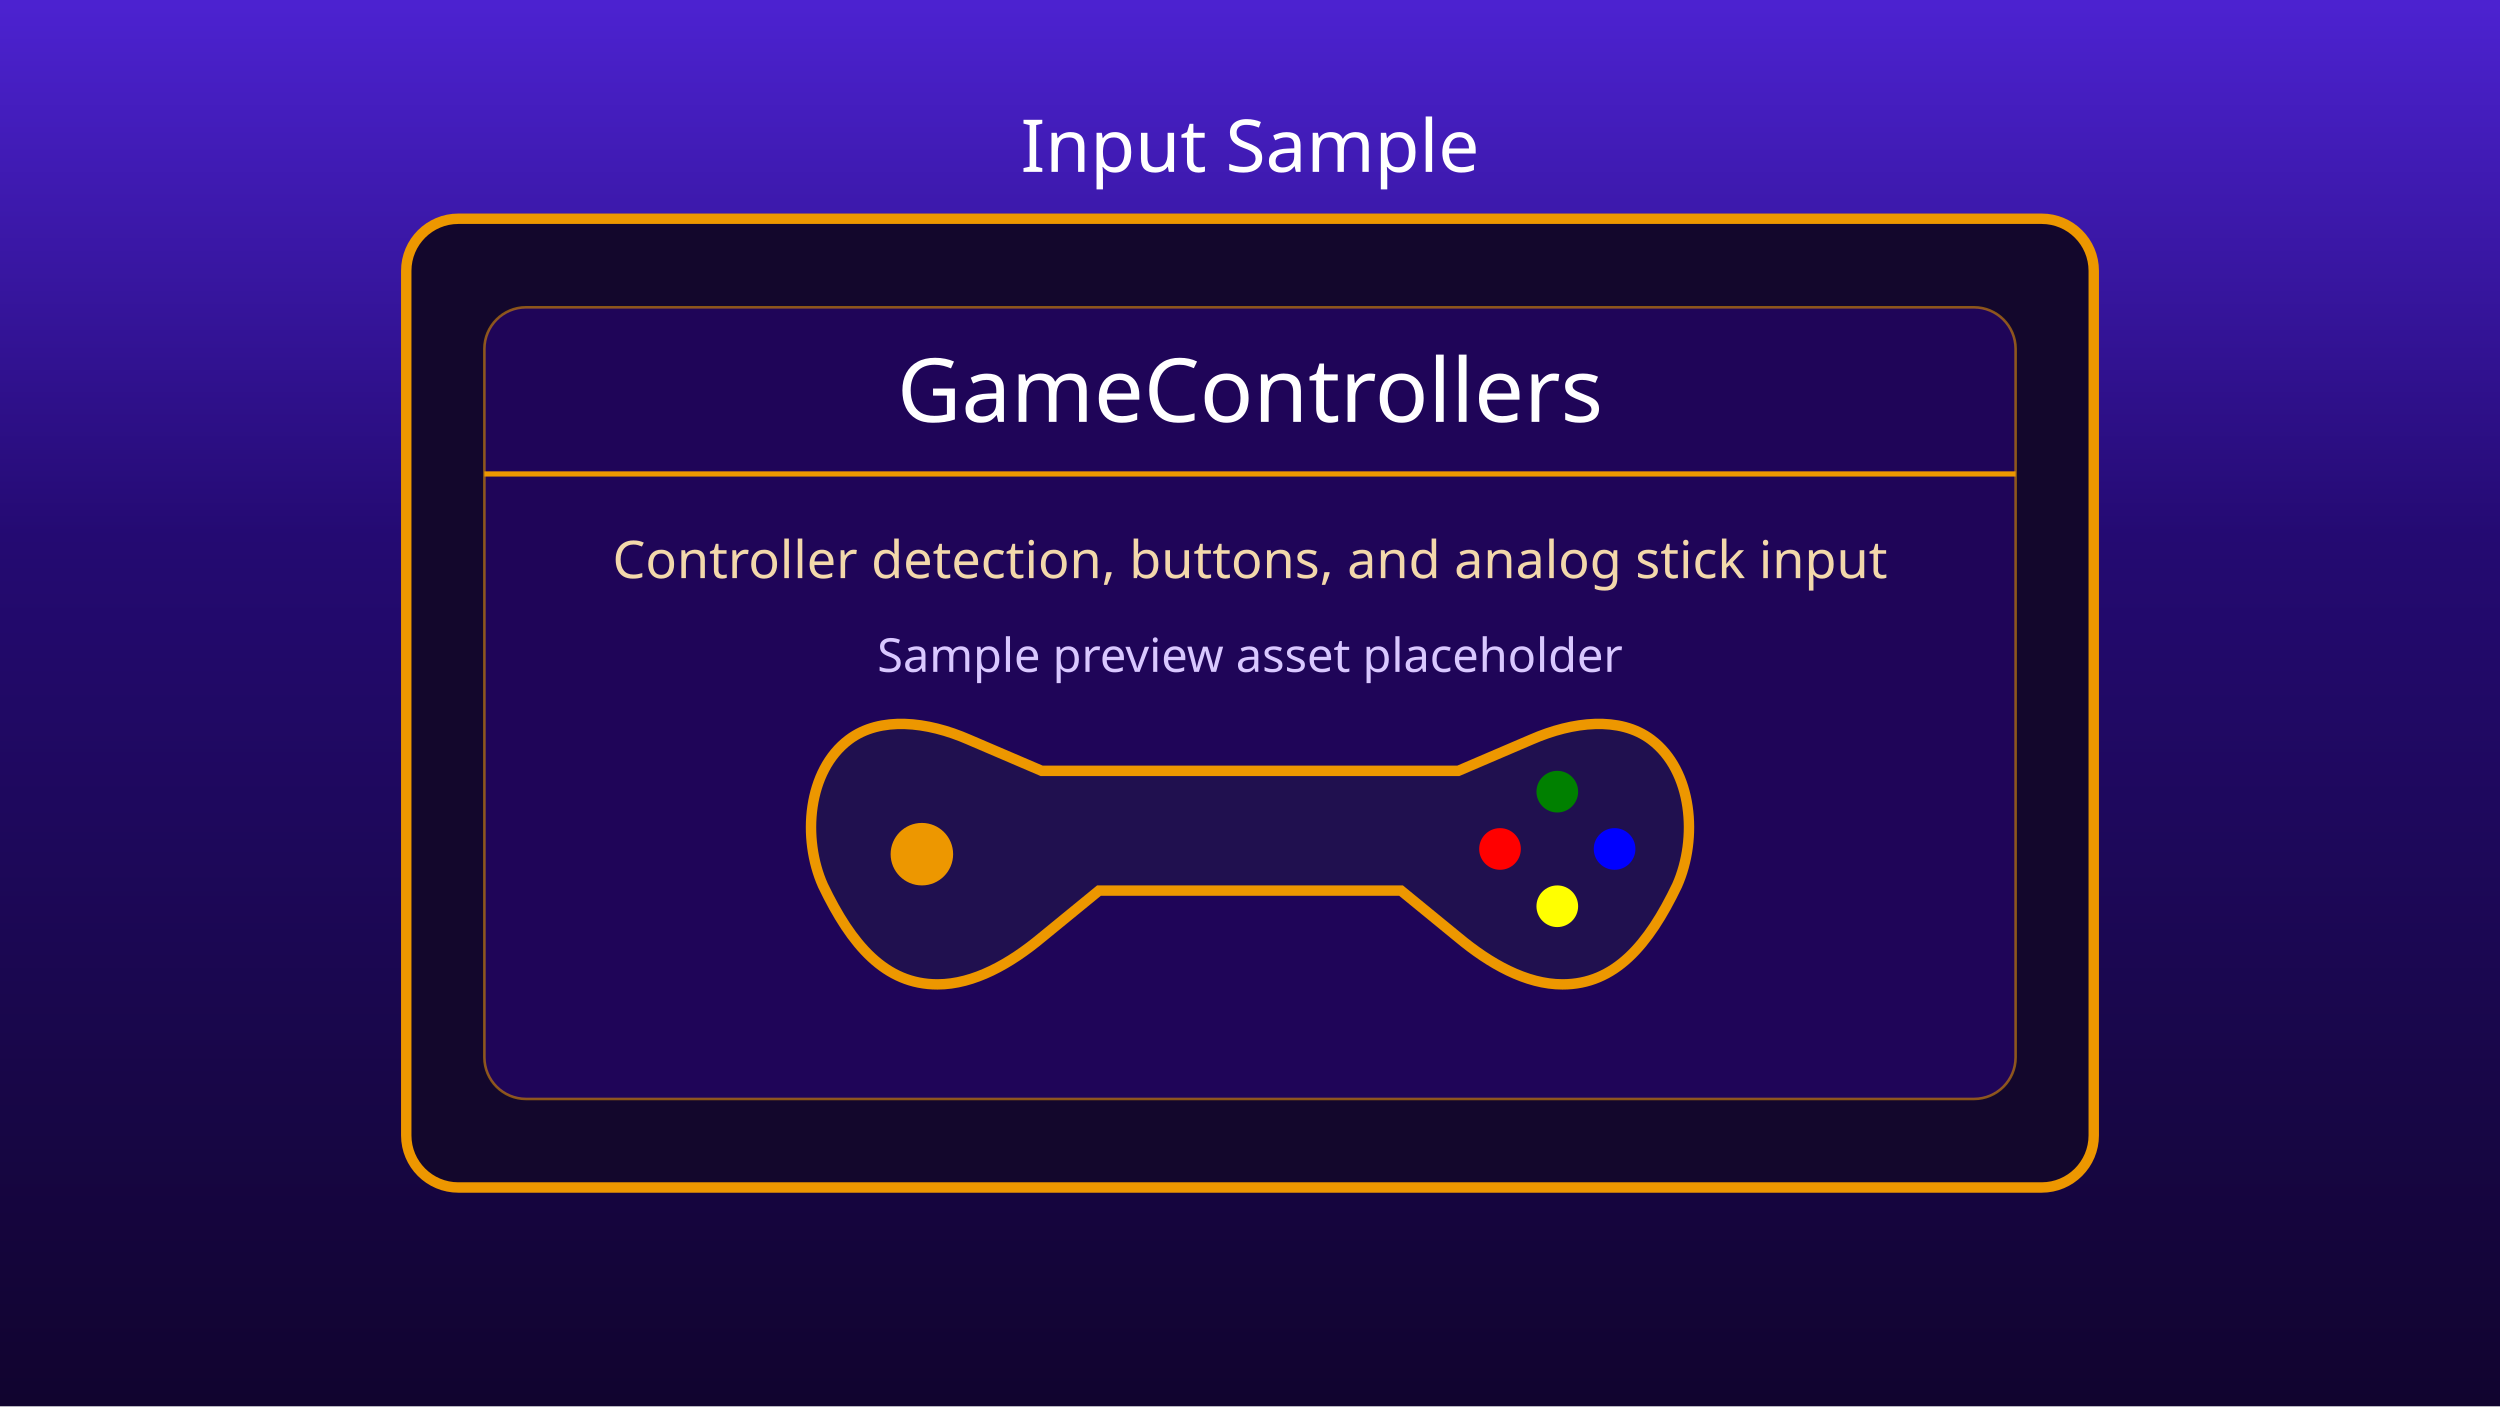
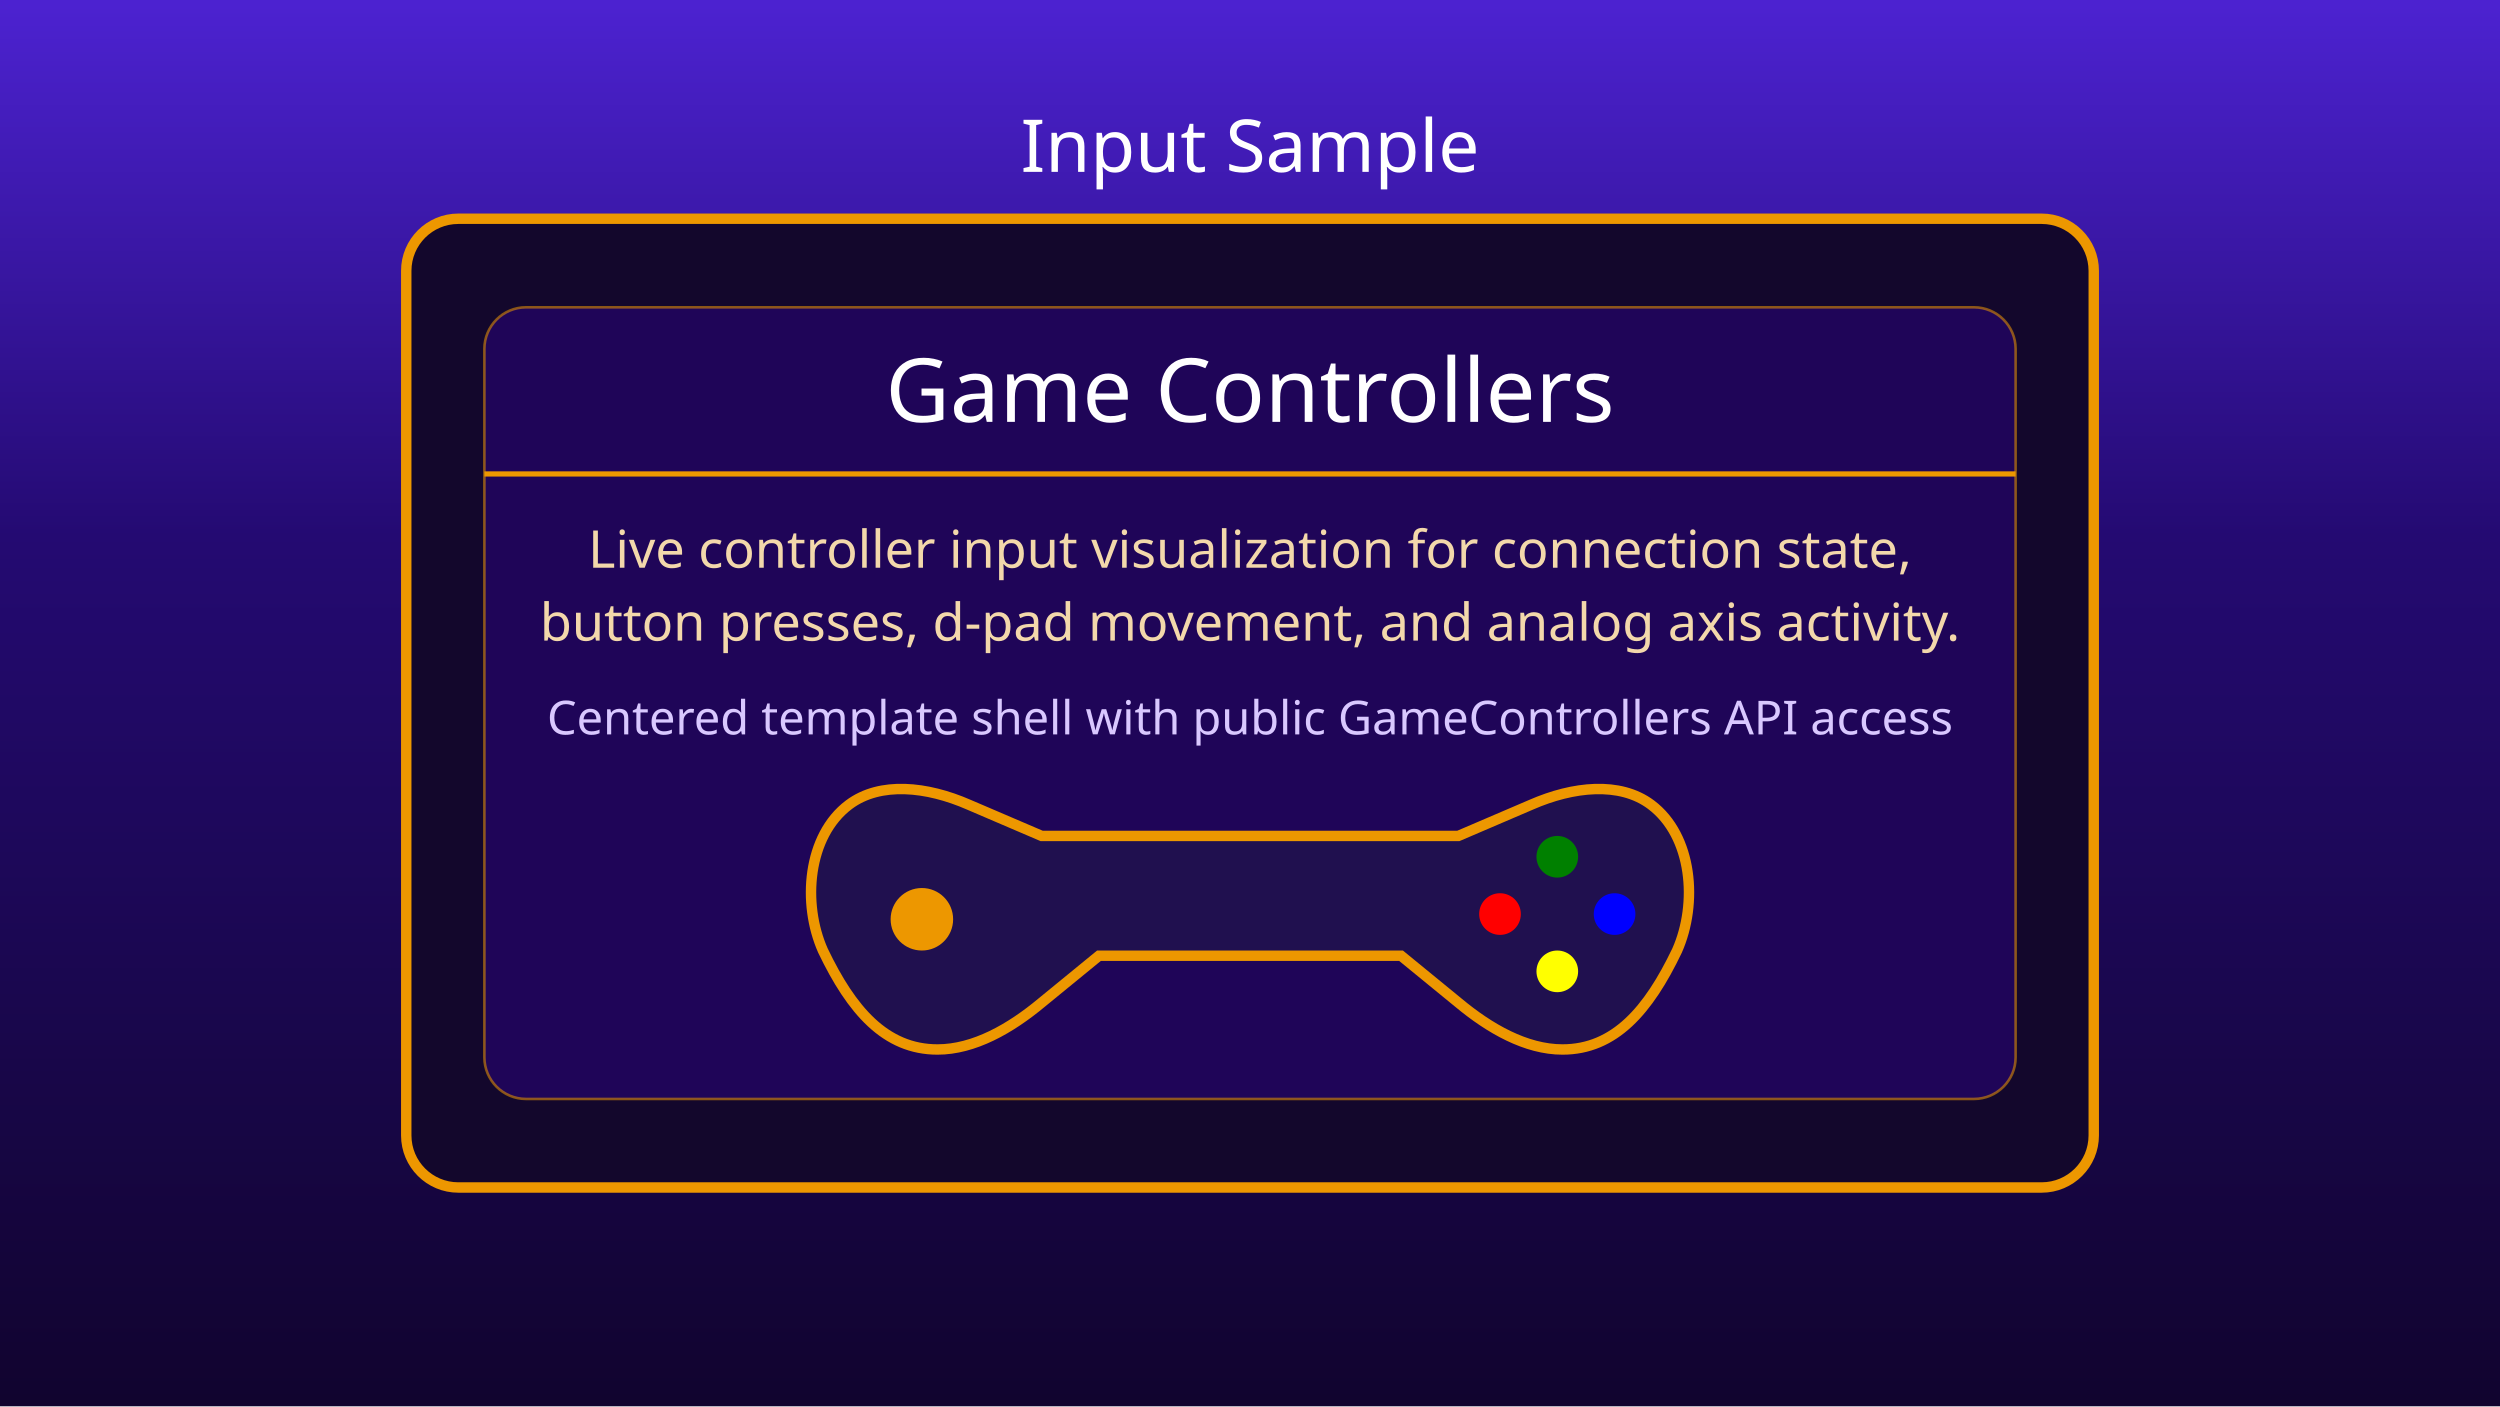
<svg xmlns="http://www.w3.org/2000/svg" width="960" height="540" viewBox="0 0 960 540" role="img" aria-label="Game controllers sample preview">
  <defs>
    <linearGradient id="bg" x1="0" y1="0" x2="0" y2="1">
      <stop offset="0%" stop-color="#4c22d0" />
      <stop offset="38%" stop-color="#240a72" />
      <stop offset="100%" stop-color="#11042f" />
    </linearGradient>
  </defs>
  <rect width="960" height="540" fill="url(#bg)" />
  <rect x="156" y="84" width="648" height="372" rx="20" fill="#13072c" stroke="#ed9700" stroke-width="4" />
  <rect x="186" y="118" width="588" height="304" rx="16" fill="#3600af" fill-opacity="0.34" stroke="#ed9700" stroke-opacity="0.55" />
  <line x1="186" y1="182" x2="774" y2="182" stroke="#ed9700" stroke-width="2" />
  <text x="480" y="66" text-anchor="middle" font-family="Segoe UI, Tahoma, sans-serif" font-size="28" fill="#ffffff">Input Sample</text>
-   <text x="480" y="162" text-anchor="middle" font-family="Segoe UI, Tahoma, sans-serif" font-size="34" fill="#ffffff">GameControllers</text>
-   <text x="480" y="222" text-anchor="middle" font-family="Segoe UI, Tahoma, sans-serif" font-size="20" fill="#f3d8ab">Controller detection, buttons, and analog stick input</text>
-   <text x="480" y="258" text-anchor="middle" font-family="Segoe UI, Tahoma, sans-serif" font-size="18" fill="#d9c8ff">Sample preview asset placeholder</text>
-   <path d="M360 378c-20 0-33-15-44-38-8-18-6-44 10-56 12-9 30-7 46 0l28 12h160l28-12c16-7 34-9 46 0 16 12 18 38 10 56-11 23-24 38-44 38-14 0-28-8-40-18l-22-18H422l-22 18c-12 10-26 18-40 18Z" fill="#20104f" stroke="#ed9700" stroke-width="4" />
-   <circle cx="354" cy="328" r="12" fill="#ed9700" />
-   <circle cx="576" cy="326" r="8" fill="red" />
-   <circle cx="598" cy="348" r="8" fill="yellow" />
-   <circle cx="598" cy="304" r="8" fill="green" />
-   <circle cx="620" cy="326" r="8" fill="blue" />
+   <text x="480" y="162" text-anchor="middle" font-family="Segoe UI, Tahoma, sans-serif" font-size="34" fill="#ffffff">Game Controllers</text>
+   <text x="480" y="218" text-anchor="middle" font-family="Segoe UI, Tahoma, sans-serif" font-size="20" fill="#f3d8ab">Live controller input visualization for connection state,</text>
+   <text x="480" y="246" text-anchor="middle" font-family="Segoe UI, Tahoma, sans-serif" font-size="20" fill="#f3d8ab">button presses, d-pad movement, and analog axis activity.</text>
+   <text x="480" y="282" text-anchor="middle" font-family="Segoe UI, Tahoma, sans-serif" font-size="18" fill="#d9c8ff">Centered template shell with public GameControllers API access</text>
+   <path d="M360 403c-20 0-33-15-44-38-8-18-6-44 10-56 12-9 30-7 46 0l28 12h160l28-12c16-7 34-9 46 0 16 12 18 38 10 56-11 23-24 38-44 38-14 0-28-8-40-18l-22-18H422l-22 18c-12 10-26 18-40 18Z" fill="#20104f" stroke="#ed9700" stroke-width="4" />
+   <circle cx="354" cy="353" r="12" fill="#ed9700" />
+   <circle cx="576" cy="351" r="8" fill="red" />
+   <circle cx="598" cy="373" r="8" fill="yellow" />
+   <circle cx="598" cy="329" r="8" fill="green" />
+   <circle cx="620" cy="351" r="8" fill="blue" />
</svg>
